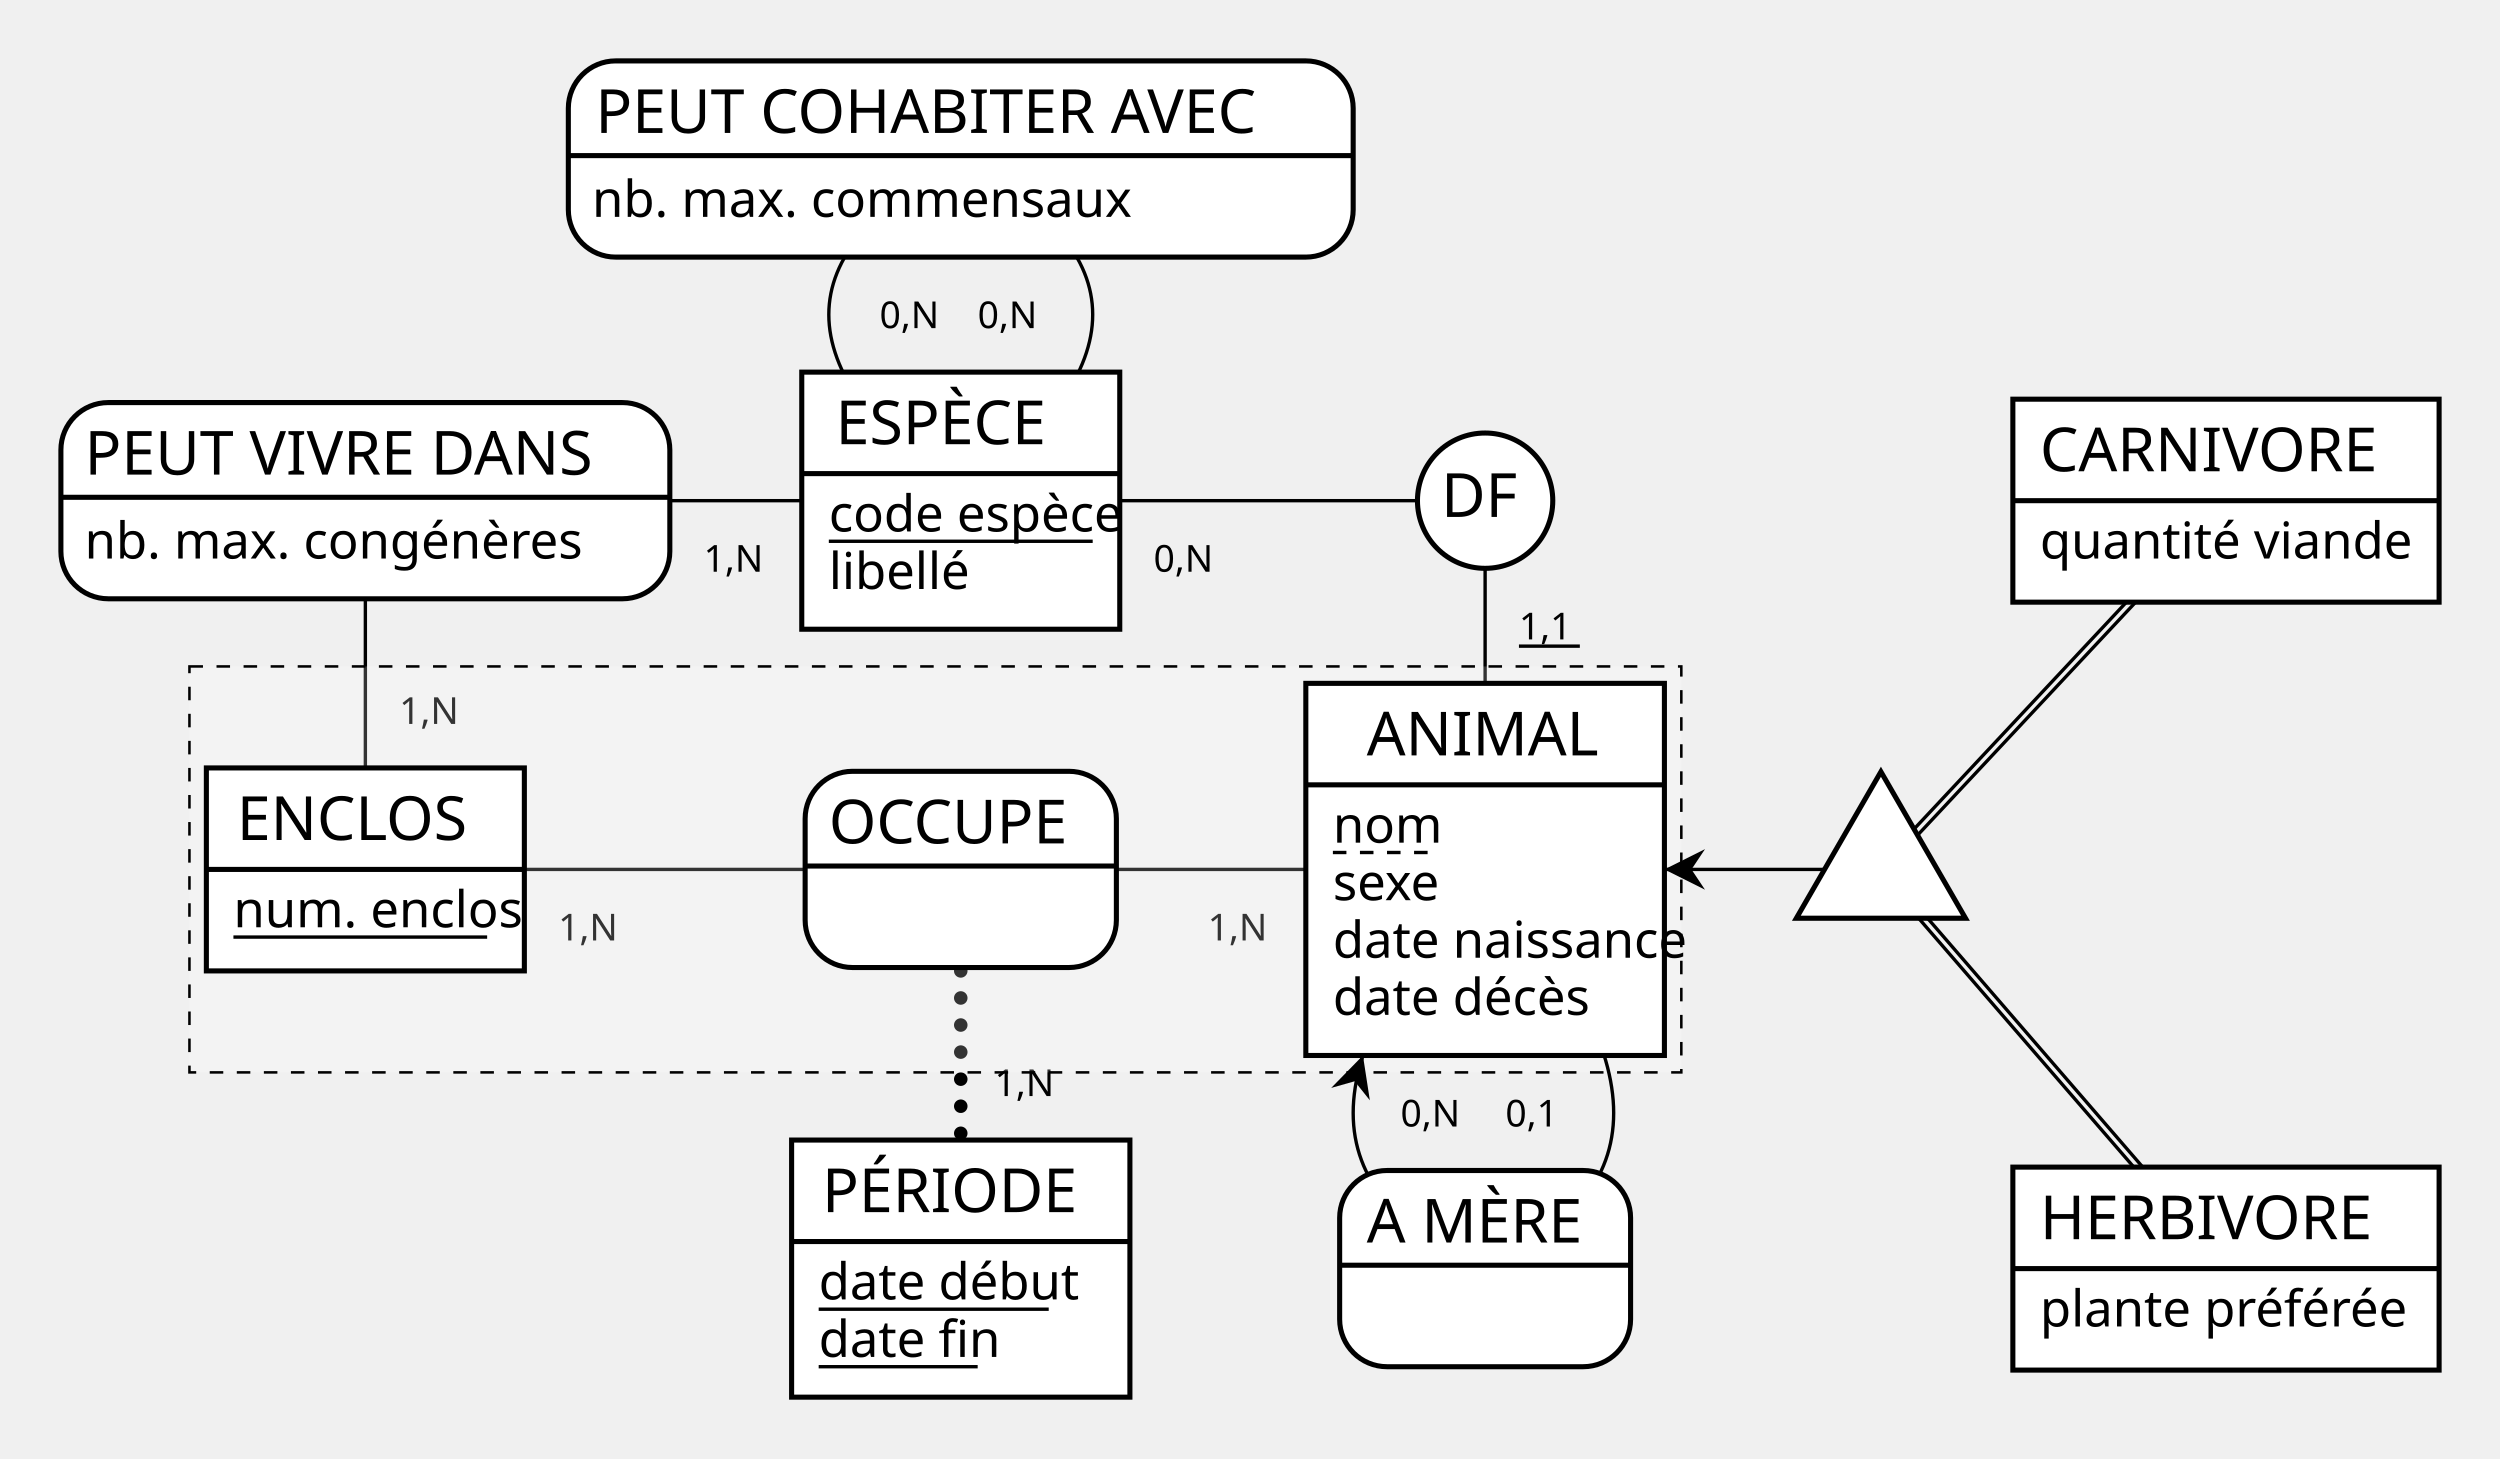
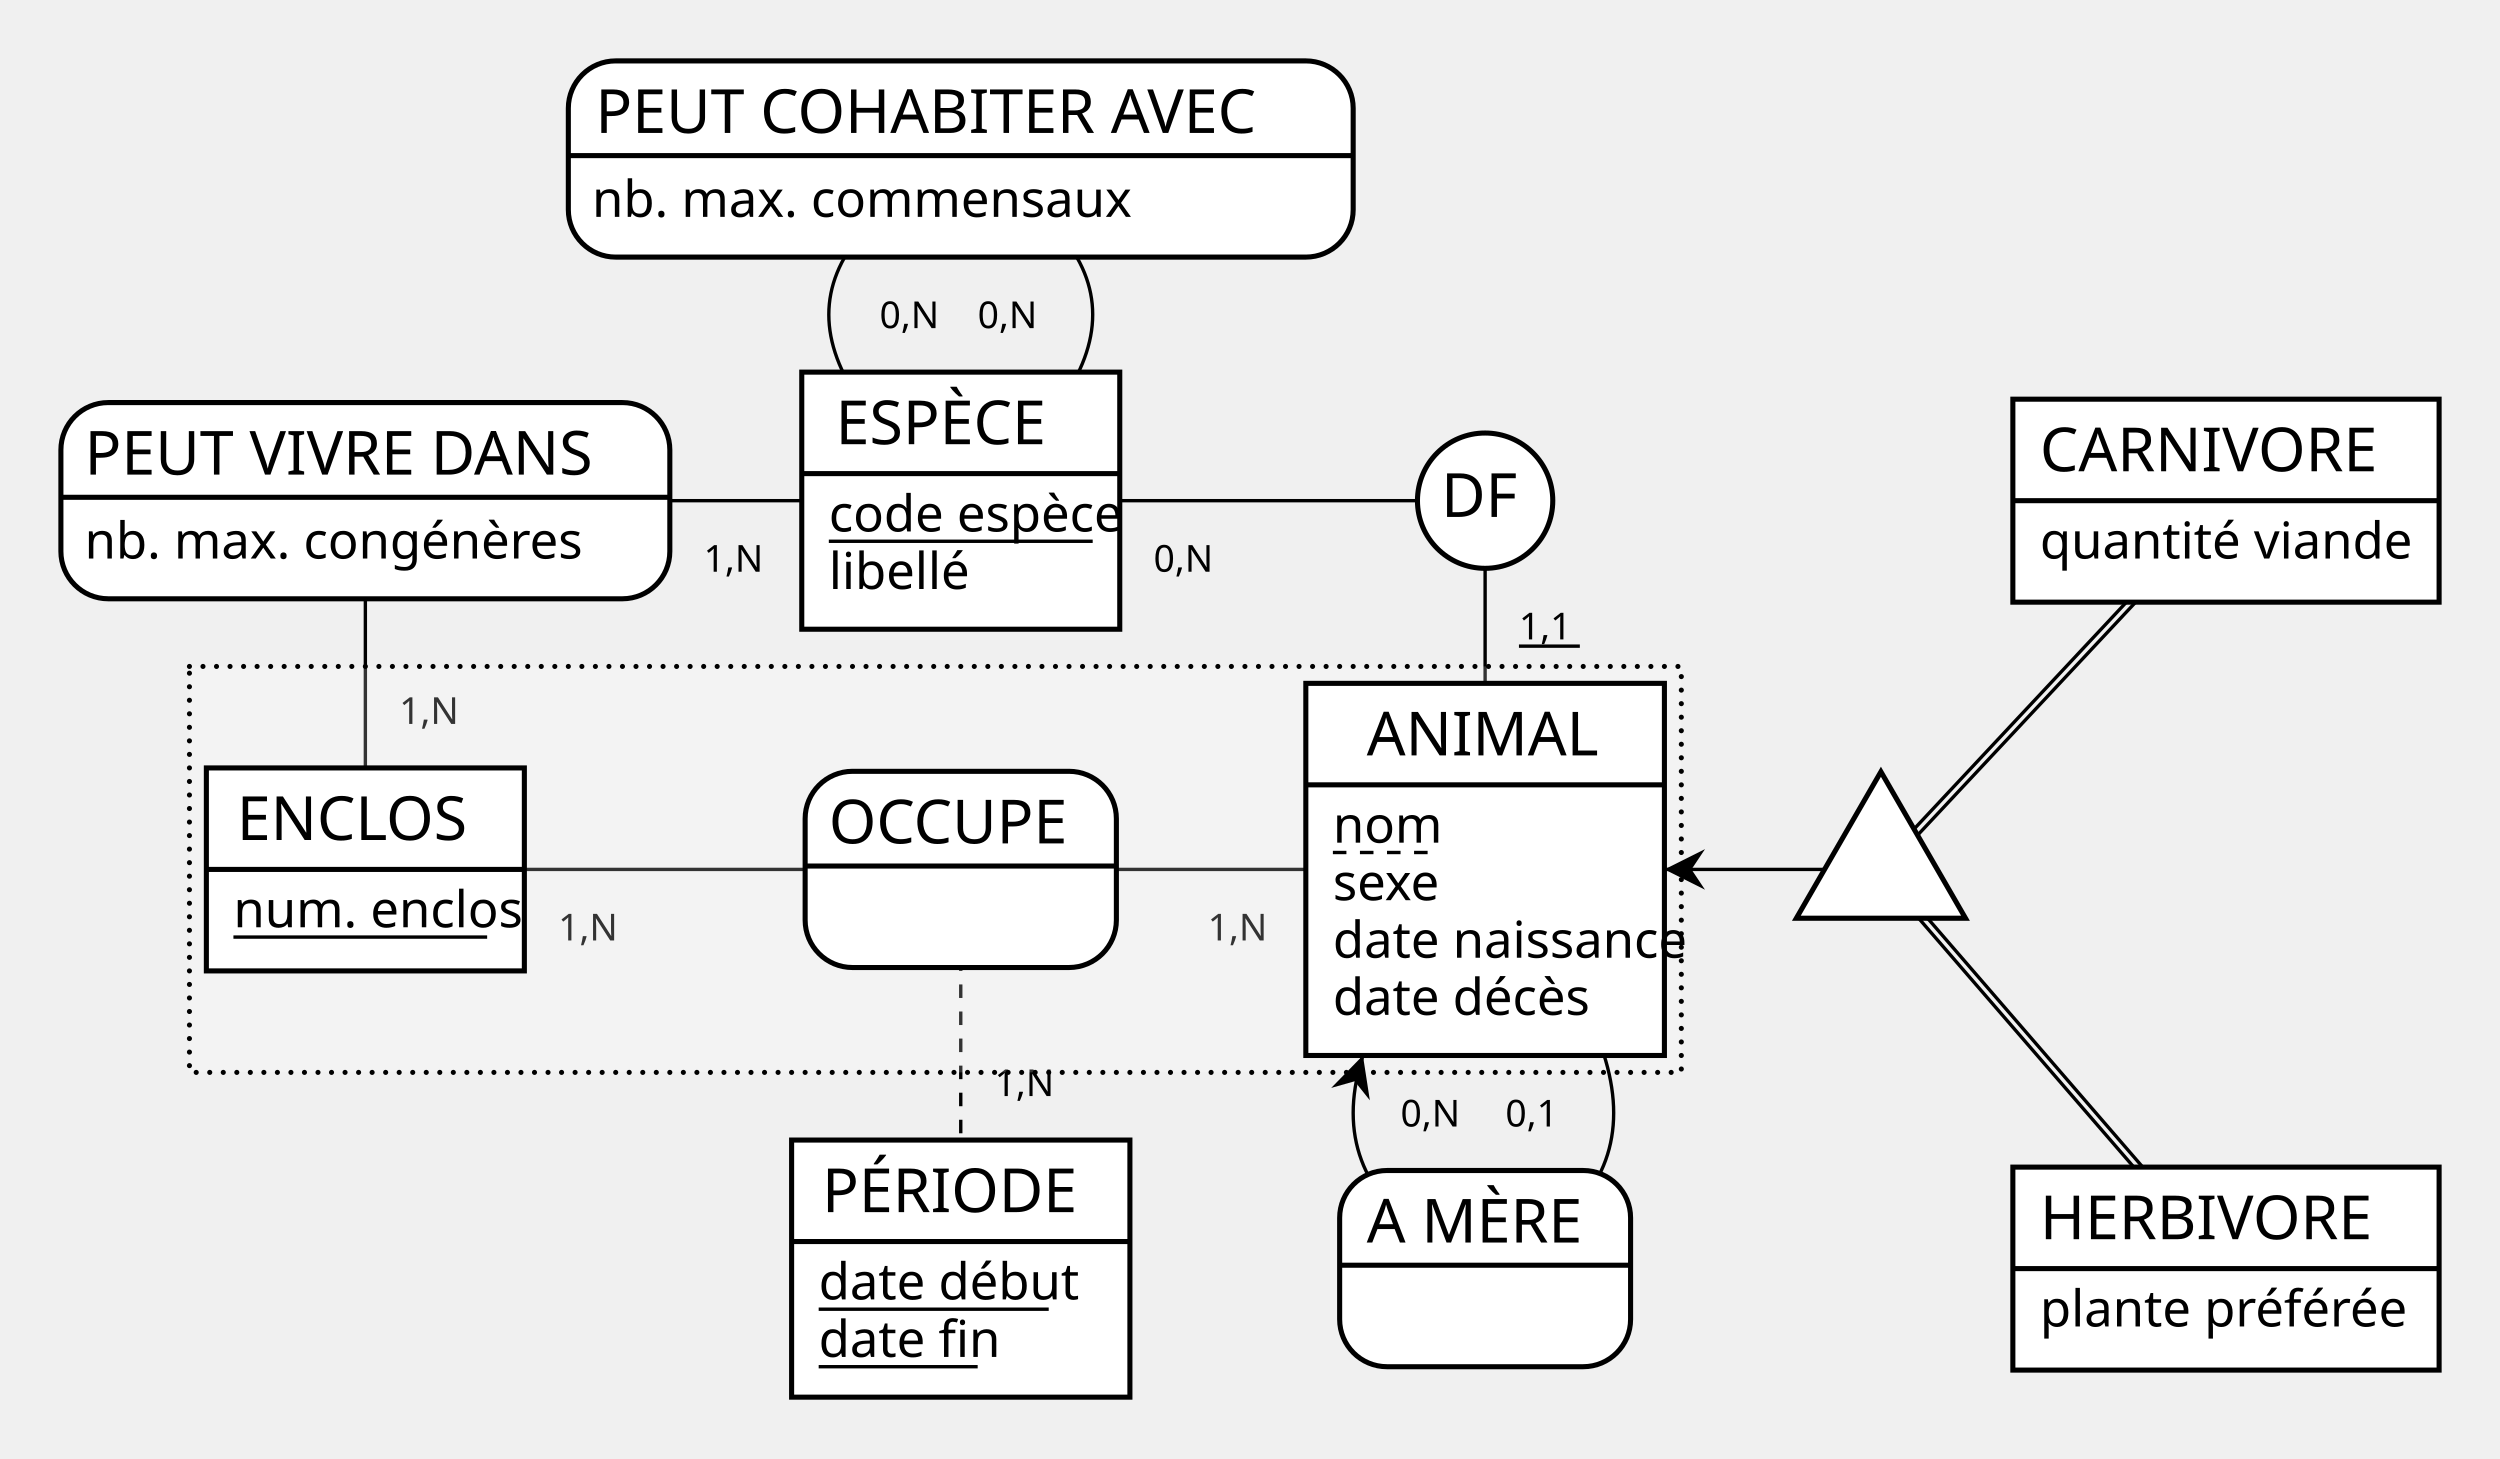
<svg xmlns="http://www.w3.org/2000/svg" width="739" height="431" viewBox="0 0 739 431">
  <rect x="0" y="0" width="739" height="431" fill="none" stroke="none" stroke-width="0" />
  <g>
    <path d="M284 148 C232 108.33 232 74.67 284 47" fill="none" stroke="#000" stroke-width="1" />
    <text x="260" y="97" fill="#000" font-family="Futura" font-size="11">0,N</text>
    <path d="M284 148 C336 108.33 336 74.67 284 47" fill="none" stroke="#000" stroke-width="1" />
    <text x="289" y="97" fill="#000" font-family="Futura" font-size="11">0,N</text>
    <g>
      <path d="M386 18 a14 14 90 0 1 14 14 V46 h-232 V32 a14 14 90 0 1 14 -14" fill="#FFF" stroke="#FFF" stroke-width="0" />
      <path d="M400 46 v16 a14 14 90 0 1 -14 14 H182 a14 14 90 0 1 -14 -14 V46 H232" fill="#FFF" stroke="#FFF" stroke-width="0" />
      <rect x="168" y="18" width="232" height="58" fill="none" rx="14" stroke="#000" stroke-width="1.5" />
      <line x1="168" y1="46" x2="400" y2="46" stroke="#000" stroke-width="1.5" />
      <text x="176" y="39.3" fill="#000" font-family="Copperplate" font-size="18">PEUT COHABITER AVEC</text>
      <text x="175" y="64.1" fill="#000" font-family="Gill Sans" font-size="15">nb. max. commensaux</text>
    </g>
  </g>
  <g>
    <line x1="284" y1="148" x2="108" y2="148" stroke="#000" stroke-width="1" />
    <text x="208" y="169" fill="#000" font-family="Futura" font-size="11">1,N</text>
    <line x1="108" y1="257" x2="108" y2="148" stroke="#000" stroke-width="1" />
    <text x="118" y="214" fill="#000" font-family="Futura" font-size="11">1,N</text>
    <g>
      <path d="M184 119 a14 14 90 0 1 14 14 V147 h-180 V133 a14 14 90 0 1 14 -14" fill="#FFF" stroke="#FFF" stroke-width="0" />
      <path d="M198 147 v16 a14 14 90 0 1 -14 14 H32 a14 14 90 0 1 -14 -14 V147 H180" fill="#FFF" stroke="#FFF" stroke-width="0" />
      <rect x="18" y="119" width="180" height="58" fill="none" rx="14" stroke="#000" stroke-width="1.5" />
      <line x1="18" y1="147" x2="198" y2="147" stroke="#000" stroke-width="1.5" />
      <text x="25" y="140.3" fill="#000" font-family="Copperplate" font-size="18">PEUT VIVRE DANS</text>
      <text x="25" y="165.1" fill="#000" font-family="Gill Sans" font-size="15">nb. max. congénères</text>
    </g>
  </g>
  <g>
    <line x1="284" y1="148" x2="439" y2="148" stroke="#000" stroke-width="1" />
    <text x="341" y="169" fill="#000" font-family="Futura" font-size="11">0,N</text>
    <line x1="439" y1="257" x2="439" y2="148" stroke="#000" stroke-width="1" />
    <text x="449" y="189" fill="#000" font-family="Futura" font-size="11">1,1</text>
    <line x1="449" y1="191" x2="467" y2="191" stroke="#000" stroke-width="1" />
    <g>
      <circle cx="439" cy="148" r="20" stroke="#000" stroke-width="1.5" fill="#FFF" />
      <text x="426" y="152.8" fill="#000" font-family="Copperplate" font-size="18">DF</text>
    </g>
  </g>
  <g>
    <line x1="439" y1="257" x2="284" y2="257" stroke="#000" stroke-width="1" />
    <text x="357" y="278" fill="#000" font-family="Futura" font-size="11">1,N</text>
-     <line x1="284" y1="375" x2="284" y2="257" stroke="#000" stroke-width="4" stroke-dasharray="0,8" stroke-linecap="round" />
+     <line x1="284" y1="375" x2="284" y2="257" stroke="#000" stroke-width="1" stroke-dasharray="4" />
    <text x="294" y="324" fill="#000" font-family="Futura" font-size="11">1,N</text>
    <line x1="108" y1="257" x2="284" y2="257" stroke="#000" stroke-width="1" />
    <text x="165" y="278" fill="#000" font-family="Futura" font-size="11">1,N</text>
    <g>
      <polygon points="56,197,497,197,497,317,56,317" fill="#FFF" stroke="none" stroke-width="0" opacity="0.2" />
-       <polygon points="56,197,497,197,497,317,56,317" fill="none" stroke="#000" stroke-width="0.75" stroke-dasharray="4" />
+       <polygon points="56,197,497,197,497,317,56,317" fill="none" stroke="#000" stroke-width="1.5" stroke-dasharray="0,4" stroke-linecap="round" />
      <path d="M316 228 a14 14 90 0 1 14 14 V256 h-92 V242 a14 14 90 0 1 14 -14" fill="#FFF" stroke="#FFF" stroke-width="0" />
      <path d="M330 256 v16 a14 14 90 0 1 -14 14 H252 a14 14 90 0 1 -14 -14 V256 H92" fill="#FFF" stroke="#FFF" stroke-width="0" />
      <rect x="238" y="228" width="92" height="58" fill="none" rx="14" stroke="#000" stroke-width="1.5" />
      <line x1="238" y1="256" x2="330" y2="256" stroke="#000" stroke-width="1.5" />
      <text x="245" y="249.3" fill="#000" font-family="Copperplate" font-size="18">OCCUPE</text>
    </g>
  </g>
  <g>
    <line x1="439" y1="257" x2="556" y2="257" stroke="#000" stroke-width="1" />
    <text x="502" y="278" fill="#000" font-family="Futura" font-size="11">     </text>
    <polygon points="492 257 504 251 500 257 504 263" fill="#000" stroke-width="0" />
    <line x1="658.73" y1="148.68" x2="556.73" y2="257.68" stroke="#000" stroke-width="1" />
    <line x1="657.27" y1="147.32" x2="555.27" y2="256.32" stroke="#000" stroke-width="1" />
    <text x="626.45" y="199" fill="#000" font-family="Futura" font-size="11">     </text>
    <line x1="657.24" y1="375.65" x2="555.24" y2="257.65" stroke="#000" stroke-width="1" />
    <line x1="658.76" y1="374.35" x2="556.76" y2="256.35" stroke="#000" stroke-width="1" />
    <text x="629.38" y="332" fill="#000" font-family="Futura" font-size="11">     </text>
    <g>
      <polygon points="556 228.13 531 271.43 581 271.43" stroke="#000" stroke-width="1.5" fill="#FFF" />
      <text x="556" y="263" fill="#000" font-family="Copperplate" font-size="18" />
    </g>
  </g>
  <g>
    <path d="M439 257 C489.67 313.67 489.67 353 439 375" fill="none" stroke="#000" stroke-width="1" />
    <text x="445" y="333" fill="#000" font-family="Futura" font-size="11">0,1</text>
    <path d="M439 257 C387 313.67 387 353 439 375" fill="none" stroke="#000" stroke-width="1" />
    <text x="414" y="333" fill="#000" font-family="Futura" font-size="11">0,N</text>
    <polygon points="402.88 312.0 404.93 325.26 400.44 319.62 393.5 321.59" fill="#000" stroke-width="0" />
    <g>
      <path d="M468 346 a14 14 90 0 1 14 14 V374 h-86 V360 a14 14 90 0 1 14 -14" fill="#FFF" stroke="#FFF" stroke-width="0" />
      <path d="M482 374 v16 a14 14 90 0 1 -14 14 H410 a14 14 90 0 1 -14 -14 V374 H86" fill="#FFF" stroke="#FFF" stroke-width="0" />
      <rect x="396" y="346" width="86" height="58" fill="none" rx="14" stroke="#000" stroke-width="1.5" />
      <line x1="396" y1="374" x2="482" y2="374" stroke="#000" stroke-width="1.5" />
      <text x="404" y="367.3" fill="#000" font-family="Copperplate" font-size="18">A MÈRE</text>
    </g>
  </g>
  <g>
    <g>
      <rect x="237" y="110" width="94" height="30" fill="#FFF" stroke="#FFF" stroke-width="0" opacity="1" />
      <rect x="237" y="140" width="94" height="46" fill="#FFF" stroke="#FFF" stroke-width="0" opacity="1" />
      <rect x="237" y="110" width="94" height="76" fill="none" stroke="#000" stroke-width="1.5" opacity="1" />
      <line x1="237" y1="140" x2="331" y2="140" stroke="#000" stroke-width="1.5" />
    </g>
    <text x="247" y="131.3" fill="#000" font-family="Copperplate" font-size="18">ESPÈCE</text>
    <text x="245" y="157.1" fill="#000" font-family="Gill Sans" font-size="15">code espèce</text>
    <line x1="245" y1="160" x2="323" y2="160" stroke="#000" stroke-width="1" />
    <text x="245" y="174.1" fill="#000" font-family="Gill Sans" font-size="15">libellé</text>
  </g>
  <g>
    <g>
      <rect x="595" y="118" width="126" height="30" fill="#FFF" stroke="#FFF" stroke-width="0" opacity="1" />
      <rect x="595" y="148" width="126" height="30" fill="#FFF" stroke="#FFF" stroke-width="0" opacity="1" />
      <rect x="595" y="118" width="126" height="60" fill="none" stroke="#000" stroke-width="1.5" opacity="1" />
      <line x1="595" y1="148" x2="721" y2="148" stroke="#000" stroke-width="1.5" />
    </g>
    <text x="603" y="139.3" fill="#000" font-family="Copperplate" font-size="18">CARNIVORE</text>
    <text x="603" y="165.1" fill="#000" font-family="Gill Sans" font-size="15">quantité viande</text>
  </g>
  <g>
    <g>
      <rect x="61" y="227" width="94" height="30" fill="#FFF" stroke="#FFF" stroke-width="0" opacity="1" />
      <rect x="61" y="257" width="94" height="30" fill="#FFF" stroke="#FFF" stroke-width="0" opacity="1" />
      <rect x="61" y="227" width="94" height="60" fill="none" stroke="#000" stroke-width="1.5" opacity="1" />
      <line x1="61" y1="257" x2="155" y2="257" stroke="#000" stroke-width="1.5" />
    </g>
    <text x="70" y="248.3" fill="#000" font-family="Copperplate" font-size="18">ENCLOS</text>
    <text x="69" y="274.1" fill="#000" font-family="Gill Sans" font-size="15">num. enclos</text>
    <line x1="69" y1="277" x2="144" y2="277" stroke="#000" stroke-width="1" />
  </g>
  <g>
    <g>
      <rect x="386" y="202" width="106" height="30" fill="#FFF" stroke="#FFF" stroke-width="0" opacity="1" />
      <rect x="386" y="232" width="106" height="80" fill="#FFF" stroke="#FFF" stroke-width="0" opacity="1" />
      <rect x="386" y="202" width="106" height="110" fill="none" stroke="#000" stroke-width="1.5" opacity="1" />
      <line x1="386" y1="232" x2="492" y2="232" stroke="#000" stroke-width="1.5" />
    </g>
    <text x="404" y="223.3" fill="#000" font-family="Copperplate" font-size="18">ANIMAL</text>
    <text x="394" y="249.1" fill="#000" font-family="Gill Sans" font-size="15">nom</text>
    <line x1="394" y1="252" x2="423" y2="252" stroke="#000" stroke-width="1" stroke-dasharray="4" />
    <text x="394" y="266.1" fill="#000" font-family="Gill Sans" font-size="15">sexe</text>
    <text x="394" y="283.1" fill="#000" font-family="Gill Sans" font-size="15">date naissance</text>
    <text x="394" y="300" fill="#000" font-family="Gill Sans" font-size="15">date décès</text>
  </g>
  <g>
    <g>
      <rect x="234" y="337" width="100" height="30" fill="#FFF" stroke="#FFF" stroke-width="0" opacity="1" />
      <rect x="234" y="367" width="100" height="46" fill="#FFF" stroke="#FFF" stroke-width="0" opacity="1" />
      <rect x="234" y="337" width="100" height="76" fill="none" stroke="#000" stroke-width="1.5" opacity="1" />
      <line x1="234" y1="367" x2="334" y2="367" stroke="#000" stroke-width="1.5" />
    </g>
    <text x="243" y="358.3" fill="#000" font-family="Copperplate" font-size="18">PÉRIODE</text>
    <text x="242" y="384.1" fill="#000" font-family="Gill Sans" font-size="15">date début</text>
    <line x1="242" y1="387" x2="310" y2="387" stroke="#000" stroke-width="1" />
    <text x="242" y="401.1" fill="#000" font-family="Gill Sans" font-size="15">date fin</text>
    <line x1="242" y1="404" x2="289" y2="404" stroke="#000" stroke-width="1" />
  </g>
  <g>
    <g>
      <rect x="595" y="345" width="126" height="30" fill="#FFF" stroke="#FFF" stroke-width="0" opacity="1" />
      <rect x="595" y="375" width="126" height="30" fill="#FFF" stroke="#FFF" stroke-width="0" opacity="1" />
      <rect x="595" y="345" width="126" height="60" fill="none" stroke="#000" stroke-width="1.5" opacity="1" />
      <line x1="595" y1="375" x2="721" y2="375" stroke="#000" stroke-width="1.5" />
    </g>
    <text x="603" y="366.3" fill="#000" font-family="Copperplate" font-size="18">HERBIVORE</text>
    <text x="603" y="392.1" fill="#000" font-family="Gill Sans" font-size="15">plante préférée</text>
  </g>
</svg>
